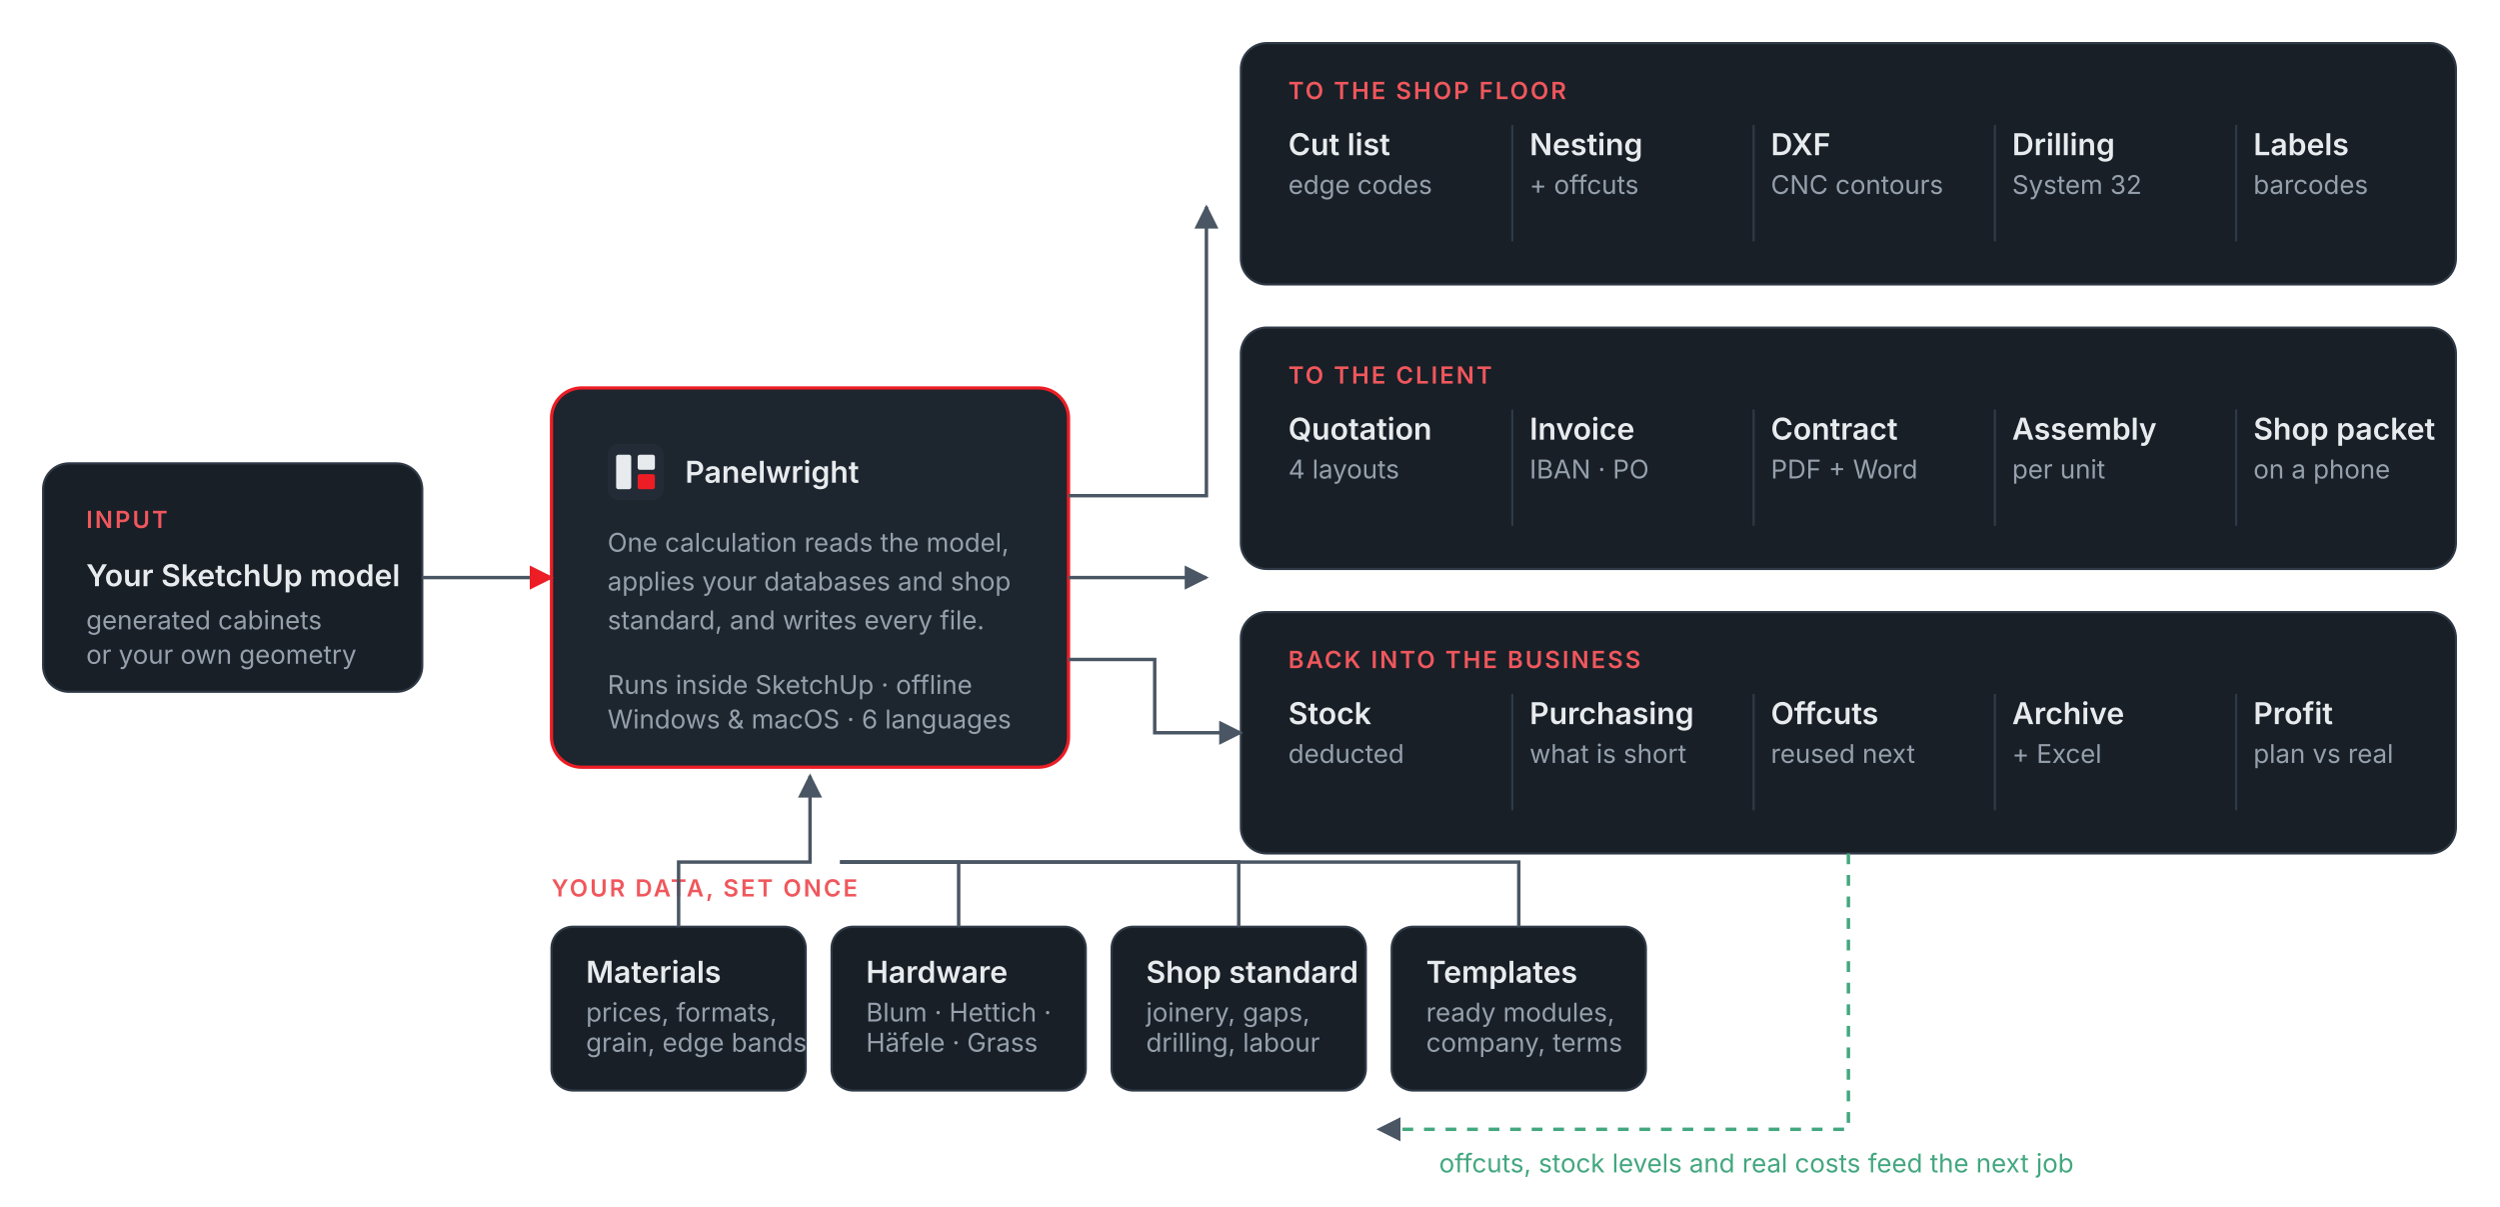
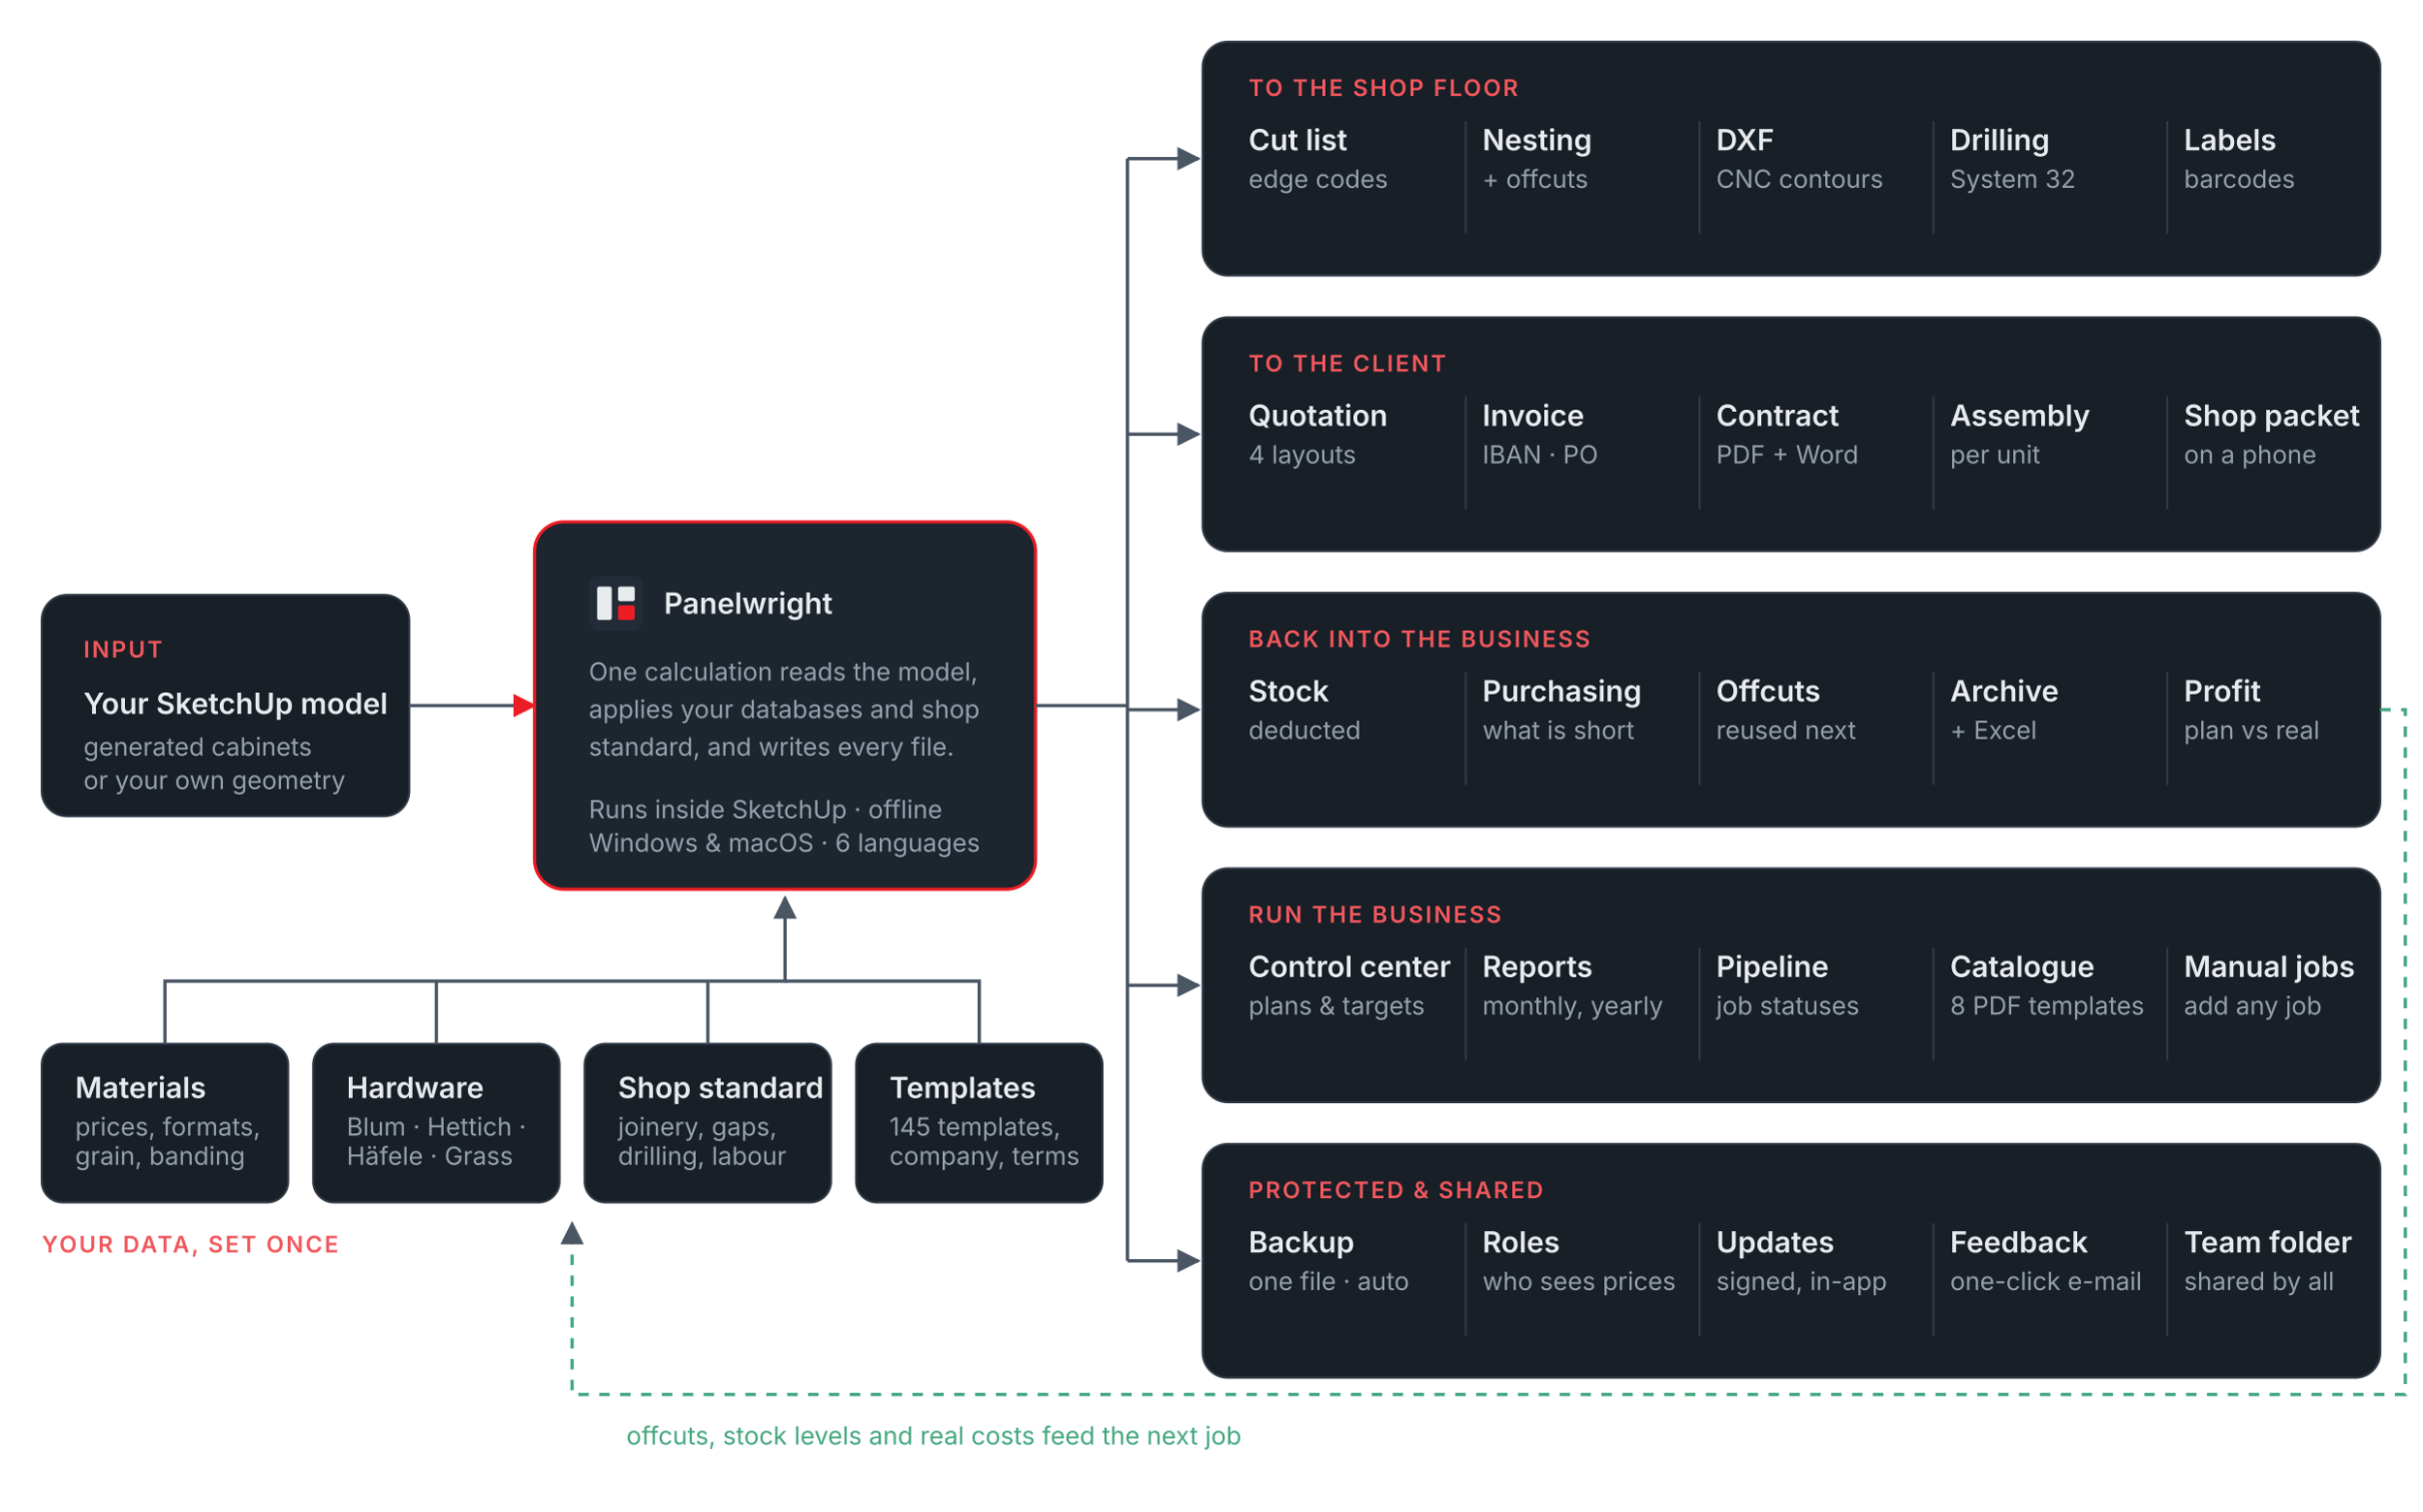
- <svg xmlns="http://www.w3.org/2000/svg" viewBox="0 0 1160 560" width="1160" height="560" font-family="Inter, Segoe UI, Arial, sans-serif">
+ <svg xmlns="http://www.w3.org/2000/svg" viewBox="0 0 1160 724" width="1160" height="724" font-family="Inter, Segoe UI, Arial, sans-serif">
  <defs>
    <marker id="a" viewBox="0 0 10 10" refX="9" refY="5" markerWidth="7" markerHeight="7" orient="auto-start-reverse">
      <path d="M0 0 L10 5 L0 10 z" fill="#4A5663" />
    </marker>
    <marker id="ar" viewBox="0 0 10 10" refX="9" refY="5" markerWidth="7" markerHeight="7" orient="auto-start-reverse">
      <path d="M0 0 L10 5 L0 10 z" fill="#EC1D25" />
    </marker>
  </defs>
  <style>
    .box{fill:#181F27;stroke:#2F3A46}
    .t{fill:#E8EBEE;font-size:14px;font-weight:600}
    .s{fill:#95A0AC;font-size:12px}
    .hd{fill:#F0575C;font-size:11px;font-weight:600;letter-spacing:.09em}
    .ln{stroke:#4A5663;stroke-width:1.6;fill:none}
  </style>
-   <rect class="box" x="20" y="215" width="176" height="106" rx="12" />
-   <text class="hd" x="40" y="245">INPUT</text>
-   <text class="t" x="40" y="272">Your SketchUp model</text>
-   <text class="s" x="40" y="292">generated cabinets</text>
-   <text class="s" x="40" y="308">or your own geometry</text>
-   <rect x="256" y="180" width="240" height="176" rx="14" fill="#1D252E" stroke="#EC1D25" stroke-width="1.5" />
-   <rect x="282" y="206" width="26" height="26" rx="5" fill="#232B36" />
-   <rect x="286" y="211" width="7" height="16" rx="1" fill="#E8EBEE" />
-   <rect x="296" y="211" width="8" height="7" rx="1" fill="#E8EBEE" />
-   <rect x="296" y="220" width="8" height="7" rx="1" fill="#EC1D25" />
-   <text class="t" x="318" y="224" font-family="Archivo, Inter" font-size="19">Panelwright</text>
-   <text class="s" x="282" y="256">One calculation reads the model,</text>
-   <text class="s" x="282" y="274">applies your databases and shop</text>
-   <text class="s" x="282" y="292">standard, and writes every file.</text>
-   <text class="s" x="282" y="322" fill="#66717D">Runs inside SketchUp · offline</text>
-   <text class="s" x="282" y="338" fill="#66717D">Windows &amp; macOS · 6 languages</text>
-   <text class="hd" x="256" y="416">YOUR DATA, SET ONCE</text>
+   <rect class="box" x="20" y="285" width="176" height="106" rx="12" />
+   <text class="hd" x="40" y="315">INPUT</text>
+   <text class="t" x="40" y="342">Your SketchUp model</text>
+   <text class="s" x="40" y="362">generated cabinets</text>
+   <text class="s" x="40" y="378">or your own geometry</text>
+   <path class="ln" d="M196 338 L256 338" marker-end="url(#ar)" stroke="#EC1D25" />
+   <rect x="256" y="250" width="240" height="176" rx="14" fill="#1D252E" stroke="#EC1D25" stroke-width="1.5" />
+   <rect x="282" y="276" width="26" height="26" rx="5" fill="#232B36" />
+   <rect x="286" y="281" width="7" height="16" rx="1" fill="#E8EBEE" />
+   <rect x="296" y="281" width="8" height="7" rx="1" fill="#E8EBEE" />
+   <rect x="296" y="290" width="8" height="7" rx="1" fill="#EC1D25" />
+   <text class="t" x="318" y="294" font-family="Archivo, Inter" font-size="19">Panelwright</text>
+   <text class="s" x="282" y="326">One calculation reads the model,</text>
+   <text class="s" x="282" y="344">applies your databases and shop</text>
+   <text class="s" x="282" y="362">standard, and writes every file.</text>
+   <text class="s" x="282" y="392" fill="#66717D">Runs inside SketchUp · offline</text>
+   <text class="s" x="282" y="408" fill="#66717D">Windows &amp; macOS · 6 languages</text>
+   <text class="hd" x="20" y="600">YOUR DATA, SET ONCE</text>
  <g>
-     <rect class="box" x="256" y="430" width="118" height="76" rx="10" />
-     <text class="t" x="272" y="456" font-size="13">Materials</text>
-     <text class="s" x="272" y="474" font-size="11">prices, formats,</text>
-     <text class="s" x="272" y="488" font-size="11">grain, edge bands</text>
-     <rect class="box" x="386" y="430" width="118" height="76" rx="10" />
-     <text class="t" x="402" y="456" font-size="13">Hardware</text>
-     <text class="s" x="402" y="474" font-size="11">Blum · Hettich ·</text>
-     <text class="s" x="402" y="488" font-size="11">Häfele · Grass</text>
-     <rect class="box" x="516" y="430" width="118" height="76" rx="10" />
-     <text class="t" x="532" y="456" font-size="13">Shop standard</text>
-     <text class="s" x="532" y="474" font-size="11">joinery, gaps,</text>
-     <text class="s" x="532" y="488" font-size="11">drilling, labour</text>
-     <rect class="box" x="646" y="430" width="118" height="76" rx="10" />
-     <text class="t" x="662" y="456" font-size="13">Templates</text>
-     <text class="s" x="662" y="474" font-size="11">ready modules,</text>
-     <text class="s" x="662" y="488" font-size="11">company, terms</text>
+     <rect class="box" x="20" y="500" width="118" height="76" rx="10" />
+     <text class="t" x="36" y="526" font-size="13">Materials</text>
+     <text class="s" x="36" y="544" font-size="11">prices, formats,</text>
+     <text class="s" x="36" y="558" font-size="11">grain, banding</text>
+     <rect class="box" x="150" y="500" width="118" height="76" rx="10" />
+     <text class="t" x="166" y="526" font-size="13">Hardware</text>
+     <text class="s" x="166" y="544" font-size="11">Blum · Hettich ·</text>
+     <text class="s" x="166" y="558" font-size="11">Häfele · Grass</text>
+     <rect class="box" x="280" y="500" width="118" height="76" rx="10" />
+     <text class="t" x="296" y="526" font-size="13">Shop standard</text>
+     <text class="s" x="296" y="544" font-size="11">joinery, gaps,</text>
+     <text class="s" x="296" y="558" font-size="11">drilling, labour</text>
+     <rect class="box" x="410" y="500" width="118" height="76" rx="10" />
+     <text class="t" x="426" y="526" font-size="13">Templates</text>
+     <text class="s" x="426" y="544" font-size="11">145 templates,</text>
+     <text class="s" x="426" y="558" font-size="11">company, terms</text>
  </g>
-   <path class="ln" d="M315 430 L315 400 L376 400 L376 360" marker-end="url(#a)" />
-   <path class="ln" d="M445 430 L445 400 L390 400" />
-   <path class="ln" d="M575 430 L575 400 L390 400" />
-   <path class="ln" d="M705 430 L705 400 L390 400" />
-   <path class="ln" d="M196 268 L256 268" marker-end="url(#ar)" stroke="#EC1D25" />
-   <path class="ln" d="M496 230 L560 230 L560 96" marker-end="url(#a)" />
-   <path class="ln" d="M496 268 L560 268" marker-end="url(#a)" />
-   <path class="ln" d="M496 306 L560 306 L560 400" marker-end="url(#a)" opacity="0" />
+   <path class="ln" d="M79 500 L79 470 L376 470 L376 430" marker-end="url(#a)" />
+   <path class="ln" d="M209 500 L209 470" />
+   <path class="ln" d="M339 500 L339 470" />
+   <path class="ln" d="M469 500 L469 470 L376 470" />
+   <path class="ln" d="M496 338 L540 338" />
+   <path class="ln" d="M540 76 L540 604" />
+   <path class="ln" d="M540 76 L574 76" marker-end="url(#a)" />
  <rect class="box" x="576" y="20" width="564" height="112" rx="12" />
  <text class="hd" x="598" y="46">TO THE SHOP FLOOR</text>
  <text class="t" x="598" y="72" font-size="13">Cut list</text>
  <text class="s" x="598" y="90" font-size="11">edge codes</text>
  <text class="t" x="710" y="72" font-size="13">Nesting</text>
  <text class="s" x="710" y="90" font-size="11">+ offcuts</text>
  <text class="t" x="822" y="72" font-size="13">DXF</text>
  <text class="s" x="822" y="90" font-size="11">CNC contours</text>
  <text class="t" x="934" y="72" font-size="13">Drilling</text>
  <text class="s" x="934" y="90" font-size="11">System 32</text>
  <text class="t" x="1046" y="72" font-size="13">Labels</text>
  <text class="s" x="1046" y="90" font-size="11">barcodes</text>
  <line x1="702" y1="58" x2="702" y2="112" stroke="#2F3A46" />
  <line x1="814" y1="58" x2="814" y2="112" stroke="#2F3A46" />
  <line x1="926" y1="58" x2="926" y2="112" stroke="#2F3A46" />
  <line x1="1038" y1="58" x2="1038" y2="112" stroke="#2F3A46" />
+   <path class="ln" d="M540 208 L574 208" marker-end="url(#a)" />
  <rect class="box" x="576" y="152" width="564" height="112" rx="12" />
  <text class="hd" x="598" y="178">TO THE CLIENT</text>
  <text class="t" x="598" y="204" font-size="13">Quotation</text>
  <text class="s" x="598" y="222" font-size="11">4 layouts</text>
  <text class="t" x="710" y="204" font-size="13">Invoice</text>
  <text class="s" x="710" y="222" font-size="11">IBAN · PO</text>
  <text class="t" x="822" y="204" font-size="13">Contract</text>
  <text class="s" x="822" y="222" font-size="11">PDF + Word</text>
  <text class="t" x="934" y="204" font-size="13">Assembly</text>
  <text class="s" x="934" y="222" font-size="11">per unit</text>
  <text class="t" x="1046" y="204" font-size="13">Shop packet</text>
  <text class="s" x="1046" y="222" font-size="11">on a phone</text>
  <line x1="702" y1="190" x2="702" y2="244" stroke="#2F3A46" />
  <line x1="814" y1="190" x2="814" y2="244" stroke="#2F3A46" />
  <line x1="926" y1="190" x2="926" y2="244" stroke="#2F3A46" />
  <line x1="1038" y1="190" x2="1038" y2="244" stroke="#2F3A46" />
+   <path class="ln" d="M540 340 L574 340" marker-end="url(#a)" />
  <rect class="box" x="576" y="284" width="564" height="112" rx="12" />
  <text class="hd" x="598" y="310">BACK INTO THE BUSINESS</text>
  <text class="t" x="598" y="336" font-size="13">Stock</text>
  <text class="s" x="598" y="354" font-size="11">deducted</text>
  <text class="t" x="710" y="336" font-size="13">Purchasing</text>
  <text class="s" x="710" y="354" font-size="11">what is short</text>
  <text class="t" x="822" y="336" font-size="13">Offcuts</text>
  <text class="s" x="822" y="354" font-size="11">reused next</text>
  <text class="t" x="934" y="336" font-size="13">Archive</text>
  <text class="s" x="934" y="354" font-size="11">+ Excel</text>
  <text class="t" x="1046" y="336" font-size="13">Profit</text>
  <text class="s" x="1046" y="354" font-size="11">plan vs real</text>
  <line x1="702" y1="322" x2="702" y2="376" stroke="#2F3A46" />
  <line x1="814" y1="322" x2="814" y2="376" stroke="#2F3A46" />
  <line x1="926" y1="322" x2="926" y2="376" stroke="#2F3A46" />
  <line x1="1038" y1="322" x2="1038" y2="376" stroke="#2F3A46" />
-   <path class="ln" d="M496 306 L536 306 L536 340 L576 340" marker-end="url(#a)" />
-   <path class="ln" d="M576 208 L536 208 L536 268 L496 268" opacity="0" />
-   <path d="M858 396 L858 524 L640 524" stroke="#43A77F" stroke-width="1.6" fill="none" stroke-dasharray="5 5" marker-end="url(#a)" />
-   <text x="668" y="544" fill="#43A77F" font-size="12">offcuts, stock levels and real costs feed the next job</text>
+   <path class="ln" d="M540 472 L574 472" marker-end="url(#a)" />
+   <rect class="box" x="576" y="416" width="564" height="112" rx="12" />
+   <text class="hd" x="598" y="442">RUN THE BUSINESS</text>
+   <text class="t" x="598" y="468" font-size="13">Control center</text>
+   <text class="s" x="598" y="486" font-size="11">plans &amp; targets</text>
+   <text class="t" x="710" y="468" font-size="13">Reports</text>
+   <text class="s" x="710" y="486" font-size="11">monthly, yearly</text>
+   <text class="t" x="822" y="468" font-size="13">Pipeline</text>
+   <text class="s" x="822" y="486" font-size="11">job statuses</text>
+   <text class="t" x="934" y="468" font-size="13">Catalogue</text>
+   <text class="s" x="934" y="486" font-size="11">8 PDF templates</text>
+   <text class="t" x="1046" y="468" font-size="13">Manual jobs</text>
+   <text class="s" x="1046" y="486" font-size="11">add any job</text>
+   <line x1="702" y1="454" x2="702" y2="508" stroke="#2F3A46" />
+   <line x1="814" y1="454" x2="814" y2="508" stroke="#2F3A46" />
+   <line x1="926" y1="454" x2="926" y2="508" stroke="#2F3A46" />
+   <line x1="1038" y1="454" x2="1038" y2="508" stroke="#2F3A46" />
+   <path class="ln" d="M540 604 L574 604" marker-end="url(#a)" />
+   <rect class="box" x="576" y="548" width="564" height="112" rx="12" />
+   <text class="hd" x="598" y="574">PROTECTED &amp; SHARED</text>
+   <text class="t" x="598" y="600" font-size="13">Backup</text>
+   <text class="s" x="598" y="618" font-size="11">one file · auto</text>
+   <text class="t" x="710" y="600" font-size="13">Roles</text>
+   <text class="s" x="710" y="618" font-size="11">who sees prices</text>
+   <text class="t" x="822" y="600" font-size="13">Updates</text>
+   <text class="s" x="822" y="618" font-size="11">signed, in-app</text>
+   <text class="t" x="934" y="600" font-size="13">Feedback</text>
+   <text class="s" x="934" y="618" font-size="11">one-click e-mail</text>
+   <text class="t" x="1046" y="600" font-size="13">Team folder</text>
+   <text class="s" x="1046" y="618" font-size="11">shared by all</text>
+   <line x1="702" y1="586" x2="702" y2="640" stroke="#2F3A46" />
+   <line x1="814" y1="586" x2="814" y2="640" stroke="#2F3A46" />
+   <line x1="926" y1="586" x2="926" y2="640" stroke="#2F3A46" />
+   <line x1="1038" y1="586" x2="1038" y2="640" stroke="#2F3A46" />
+   <path d="M1140 340 L1152 340 L1152 668 L274 668 L274 586" stroke="#43A77F" stroke-width="1.6" fill="none" stroke-dasharray="5 5" marker-end="url(#a)" />
+   <text x="300" y="692" fill="#43A77F" font-size="12">offcuts, stock levels and real costs feed the next job</text>
</svg>
